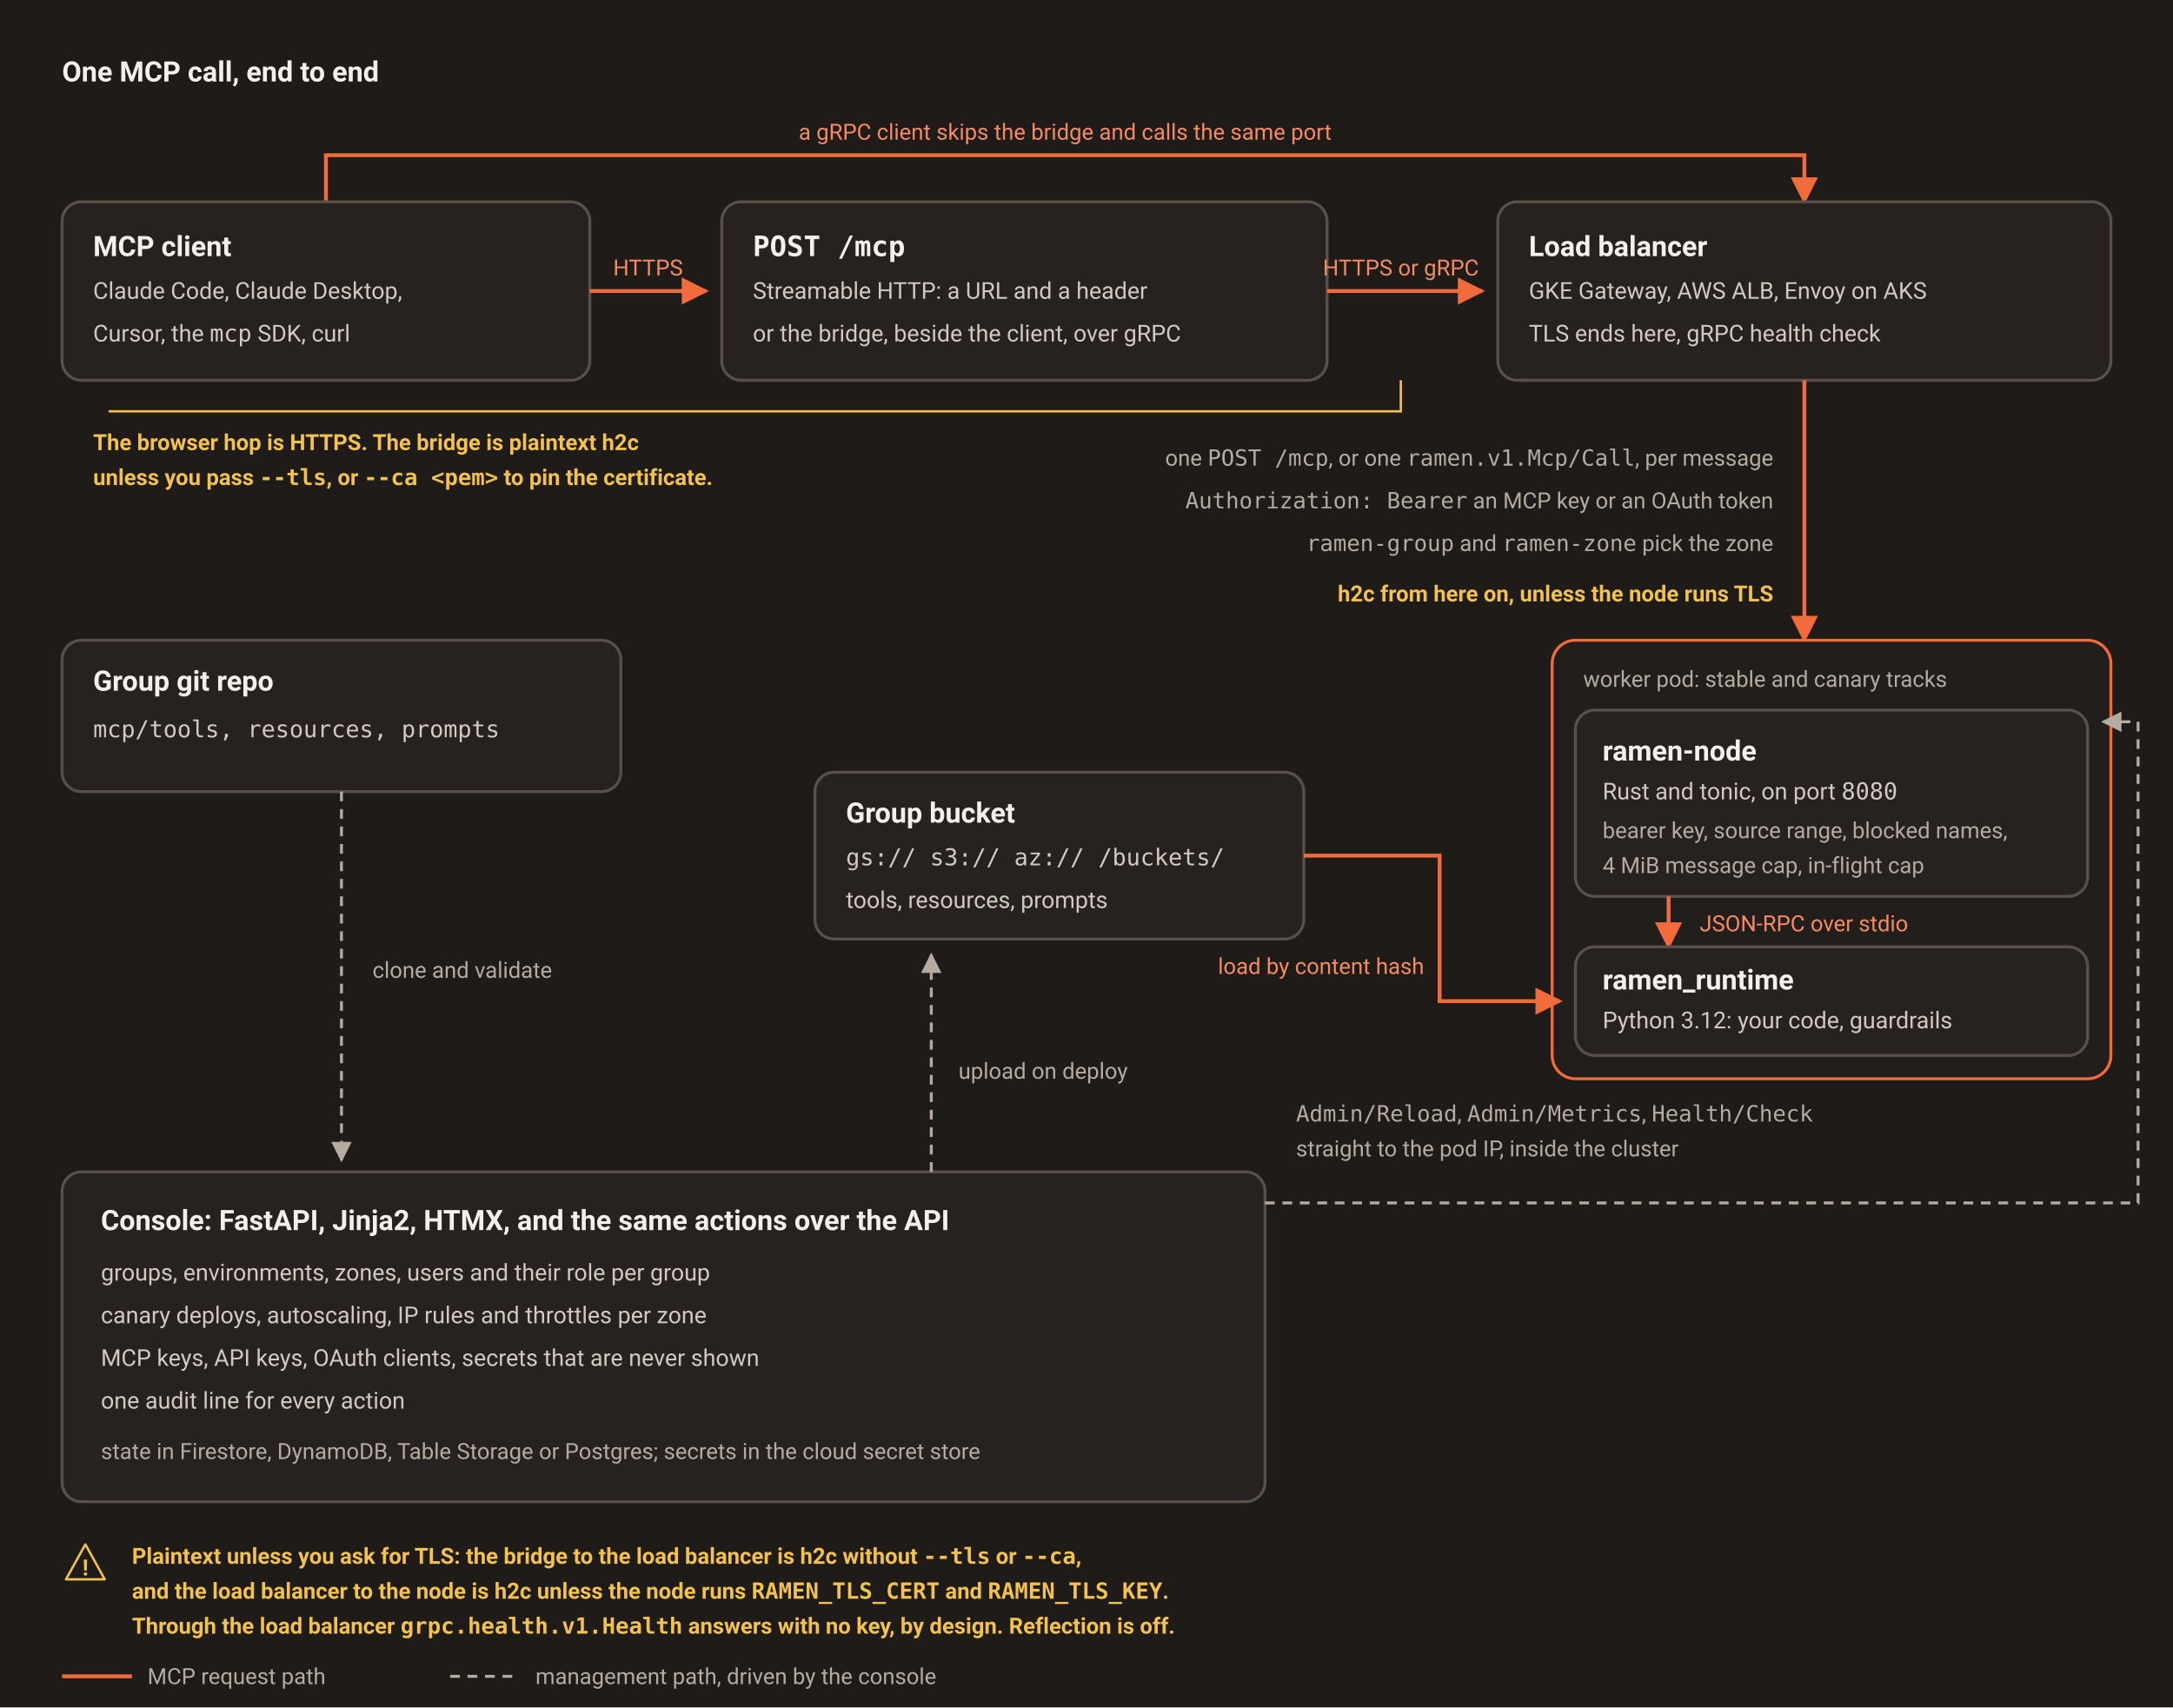
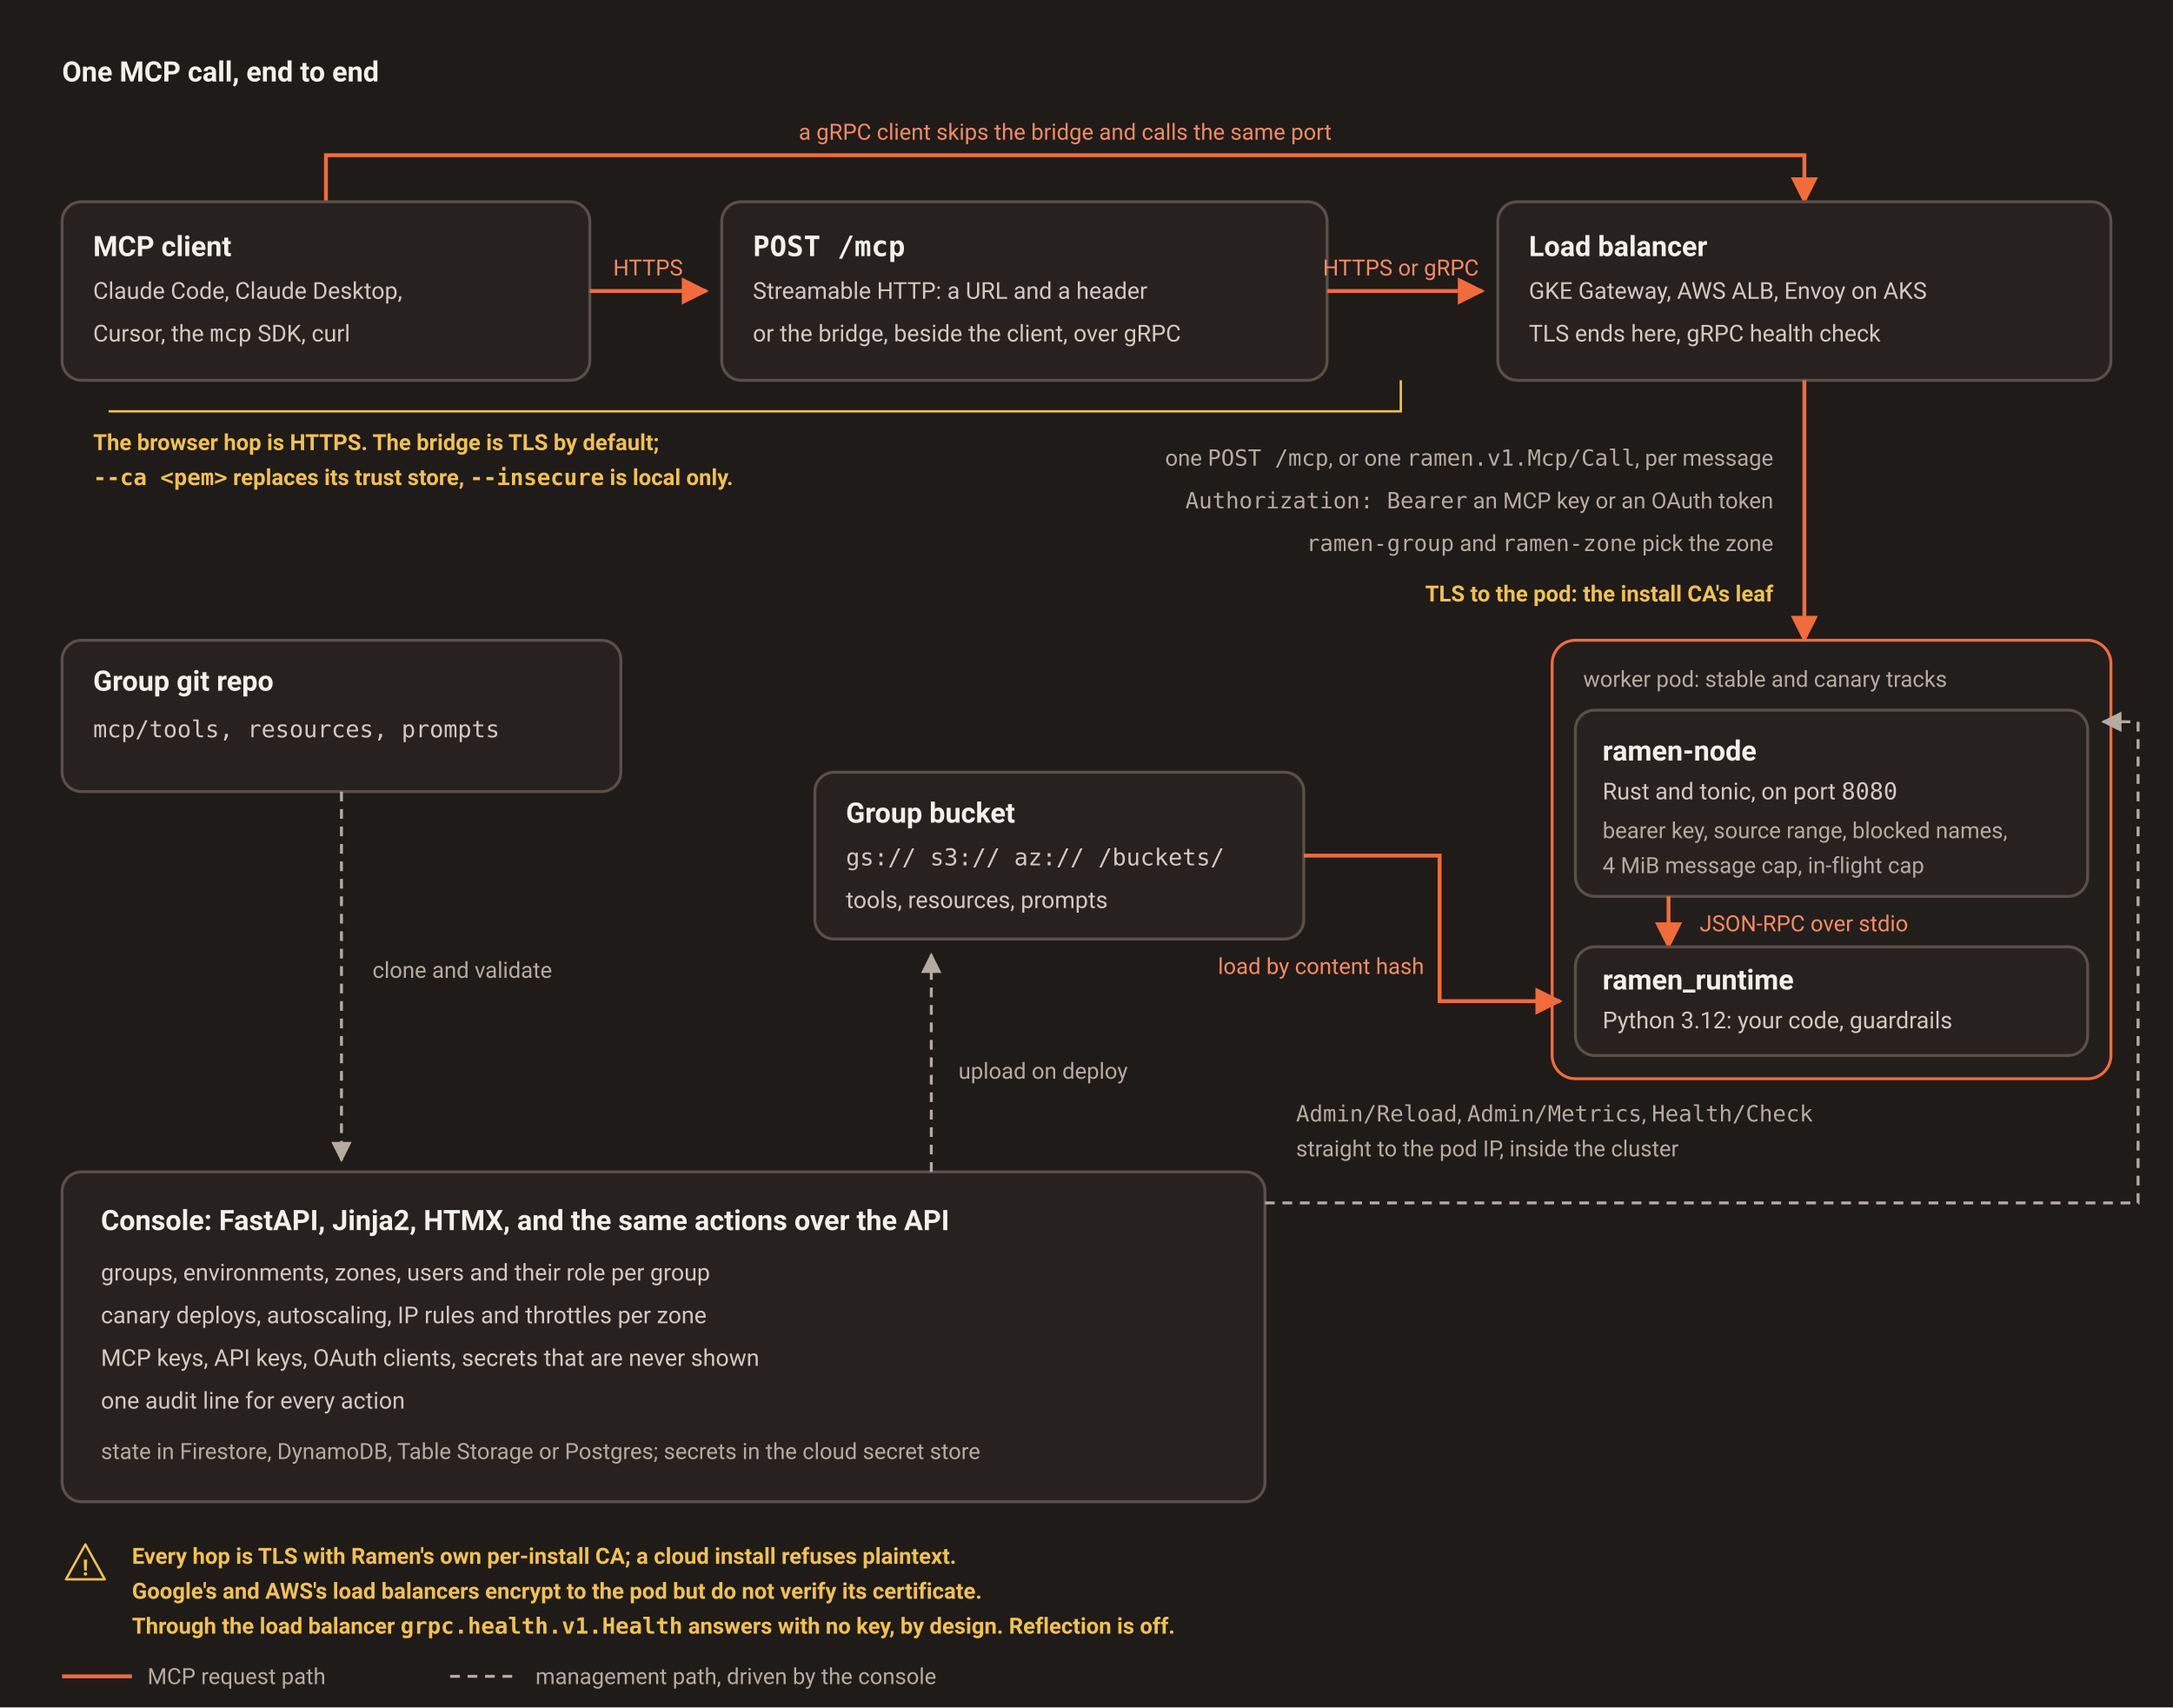
<svg xmlns="http://www.w3.org/2000/svg" viewBox="0 0 1120 880" width="1120" height="880" role="img" aria-labelledby="ramen-arch-title ramen-arch-desc" font-family="-apple-system, BlinkMacSystemFont, 'Segoe UI', Roboto, Helvetica, Arial, sans-serif">
  <defs>
    <marker id="a-coral" viewBox="0 0 10 10" refX="9" refY="5" markerWidth="7" markerHeight="7" orient="auto-start-reverse">
      <path d="M0,0 L10,5 L0,10 z" fill="#F26B3A" />
    </marker>
    <marker id="a-mute" viewBox="0 0 10 10" refX="9" refY="5" markerWidth="7" markerHeight="7" orient="auto-start-reverse">
      <path d="M0,0 L10,5 L0,10 z" fill="#B5ABA1" />
    </marker>
    <style>
      .bx  { fill:#272220; stroke:#5A504A; stroke-width:1.5; rx:10; }
      .pod { fill:#221E1C; stroke:#F26B3A; stroke-width:1.5; rx:12; }
      .h   { fill:#F4F1EC; font-size:14.5px; font-weight:700; }
      .b   { fill:#D2CAC1; font-size:12px; }
      .m   { fill:#B5ABA1; font-size:11.5px; }
      .lbl { fill:#F58B62; font-size:11.5px; }
      /* caution token: #F2C14E on #1F1B18 = 10.19:1, well past WCAG AA */
      .warn{ fill:#F2C14E; font-size:11.5px; font-weight:600; }
      .warnline { stroke:#F2C14E; stroke-width:1.2; fill:none; }
      .mono{ font-family:ui-monospace,SFMono-Regular,Menlo,Consolas,monospace; }
      .flow{ stroke:#F26B3A; stroke-width:2; fill:none; }
      .mgmt{ stroke:#B5ABA1; stroke-width:1.5; fill:none; stroke-dasharray:5 4; }
    </style>
  </defs>
  <rect width="1120" height="880" fill="#1F1B18" />
  <text x="32" y="42" class="h" font-size="20px">One MCP call, end to end</text>
  <path class="flow" d="M168,104 V80 H930 V104" marker-end="url(#a-coral)" />
  <text x="549" y="72" class="lbl" text-anchor="middle">a gRPC client skips the bridge and calls the same port</text>
  <rect class="bx" x="32" y="104" width="272" height="92" />
  <text x="48" y="132" class="h">MCP client</text>
  <text x="48" y="154" class="b">Claude Code, Claude Desktop,</text>
  <text x="48" y="176" class="b">Cursor, the <tspan class="mono">mcp</tspan> SDK, curl</text>
  <path class="flow" d="M304,150 H364" marker-end="url(#a-coral)" />
  <text x="334" y="142" class="lbl" text-anchor="middle">HTTPS</text>
  <rect class="bx" x="372" y="104" width="312" height="92" />
  <text x="388" y="132" class="h mono">POST /mcp</text>
  <text x="388" y="154" class="b">Streamable HTTP: a URL and a header</text>
  <text x="388" y="176" class="b">or the bridge, beside the client, over gRPC</text>
  <path class="flow" d="M684,150 H764" marker-end="url(#a-coral)" />
  <text x="722" y="142" class="lbl" text-anchor="middle">HTTPS or gRPC</text>
  <rect class="bx" x="772" y="104" width="316" height="92" />
  <text x="788" y="132" class="h">Load balancer</text>
  <text x="788" y="154" class="b">GKE Gateway, AWS ALB, Envoy on AKS</text>
  <text x="788" y="176" class="b">TLS ends here, gRPC health check</text>
  <path class="warnline" d="M722,196 V212 H56" />
-   <text x="48" y="232" class="warn">The browser hop is HTTPS. The bridge is plaintext h2c</text>
-   <text x="48" y="250" class="warn">unless you pass <tspan class="mono">--tls</tspan>, or <tspan class="mono">--ca &lt;pem&gt;</tspan> to pin the certificate.</text>
+   <text x="48" y="232" class="warn">The browser hop is HTTPS. The bridge is TLS by default;</text>
+   <text x="48" y="250" class="warn">
+     <tspan class="mono">--ca &lt;pem&gt;</tspan> replaces its trust store, <tspan class="mono">--insecure</tspan> is local only.</text>
  <path class="flow" d="M930,196 V330" marker-end="url(#a-coral)" />
  <text x="914" y="240" class="m" text-anchor="end">one <tspan class="mono">POST /mcp</tspan>, or one <tspan class="mono">ramen.v1.Mcp/Call</tspan>, per message</text>
  <text x="914" y="262" class="m" text-anchor="end">
    <tspan class="mono">Authorization: Bearer</tspan> an MCP key or an OAuth token</text>
  <text x="914" y="284" class="m" text-anchor="end">
    <tspan class="mono">ramen-group</tspan> and <tspan class="mono">ramen-zone</tspan> pick the zone</text>
-   <text x="914" y="310" class="warn" text-anchor="end">h2c from here on, unless the node runs TLS</text>
+   <text x="914" y="310" class="warn" text-anchor="end">TLS to the pod: the install CA's leaf</text>
  <rect class="pod" x="800" y="330" width="288" height="226" />
  <text x="816" y="354" class="m">worker pod: stable and canary tracks</text>
  <rect class="bx" x="812" y="366" width="264" height="96" />
  <text x="826" y="392" class="h">ramen-node</text>
  <text x="826" y="412" class="b">Rust and tonic, on port <tspan class="mono">8080</tspan>
  </text>
  <text x="826" y="432" class="m">bearer key, source range, blocked names,</text>
  <text x="826" y="450" class="m">4 MiB message cap, in-flight cap</text>
  <path class="flow" d="M860,462 V488" marker-end="url(#a-coral)" />
  <text x="876" y="480" class="lbl">JSON-RPC over stdio</text>
  <rect class="bx" x="812" y="488" width="264" height="56" />
  <text x="826" y="510" class="h">ramen_runtime</text>
  <text x="826" y="530" class="b">Python 3.12: your code, guardrails</text>
  <rect class="bx" x="420" y="398" width="252" height="86" />
  <text x="436" y="424" class="h">Group bucket</text>
  <text x="436" y="446" class="b mono">gs:// s3:// az:// /buckets/</text>
  <text x="436" y="468" class="b">tools, resources, prompts</text>
  <path class="flow" d="M672,441 H742 V516 H804" marker-end="url(#a-coral)" />
  <text x="734" y="502" class="lbl" text-anchor="end">load by content hash</text>
  <rect class="bx" x="32" y="330" width="288" height="78" />
  <text x="48" y="356" class="h">Group git repo</text>
  <text x="48" y="380" class="b mono">mcp/tools, resources, prompts</text>
  <path class="mgmt" d="M176,408 V598" marker-end="url(#a-mute)" />
  <text x="192" y="504" class="m">clone and validate</text>
  <rect class="bx" x="32" y="604" width="620" height="170" />
  <text x="52" y="634" class="h">Console: FastAPI, Jinja2, HTMX, and the same actions over the API</text>
  <text x="52" y="660" class="b">groups, environments, zones, users and their role per group</text>
  <text x="52" y="682" class="b">canary deploys, autoscaling, IP rules and throttles per zone</text>
  <text x="52" y="704" class="b">MCP keys, API keys, OAuth clients, secrets that are never shown</text>
  <text x="52" y="726" class="b">one audit line for every action</text>
  <text x="52" y="752" class="m">state in Firestore, DynamoDB, Table Storage or Postgres; secrets in the cloud secret store</text>
  <path class="mgmt" d="M480,604 V492" marker-end="url(#a-mute)" />
  <text x="494" y="556" class="m">upload on deploy</text>
  <path class="mgmt" d="M652,620 H1102 V372 H1084" marker-end="url(#a-mute)" />
  <text x="668" y="578" class="m">
    <tspan class="mono">Admin/Reload</tspan>, <tspan class="mono">Admin/Metrics</tspan>, <tspan class="mono">Health/Check</tspan>
  </text>
  <text x="668" y="596" class="m">straight to the pod IP, inside the cluster</text>
  <path class="warnline" d="M44,796 L54,814 L34,814 Z" stroke-linejoin="round" />
  <text x="44" y="812" class="warn" font-size="12px" text-anchor="middle">!</text>
-   <text x="68" y="806" class="warn">Plaintext unless you ask for TLS: the bridge to the load balancer is h2c without <tspan class="mono">--tls</tspan> or <tspan class="mono">--ca</tspan>,</text>
-   <text x="68" y="824" class="warn">and the load balancer to the node is h2c unless the node runs <tspan class="mono">RAMEN_TLS_CERT</tspan> and <tspan class="mono">RAMEN_TLS_KEY</tspan>.</text>
+   <text x="68" y="806" class="warn">Every hop is TLS with Ramen's own per-install CA; a cloud install refuses plaintext.</text>
+   <text x="68" y="824" class="warn">Google's and AWS's load balancers encrypt to the pod but do not verify its certificate.</text>
  <text x="68" y="842" class="warn">Through the load balancer <tspan class="mono">grpc.health.v1.Health</tspan> answers with no key, by design. Reflection is off.</text>
  <path class="flow" d="M32,864 H68" />
  <text x="76" y="868" class="m">MCP request path</text>
  <path class="mgmt" d="M232,864 H268" />
  <text x="276" y="868" class="m">management path, driven by the console</text>
</svg>
